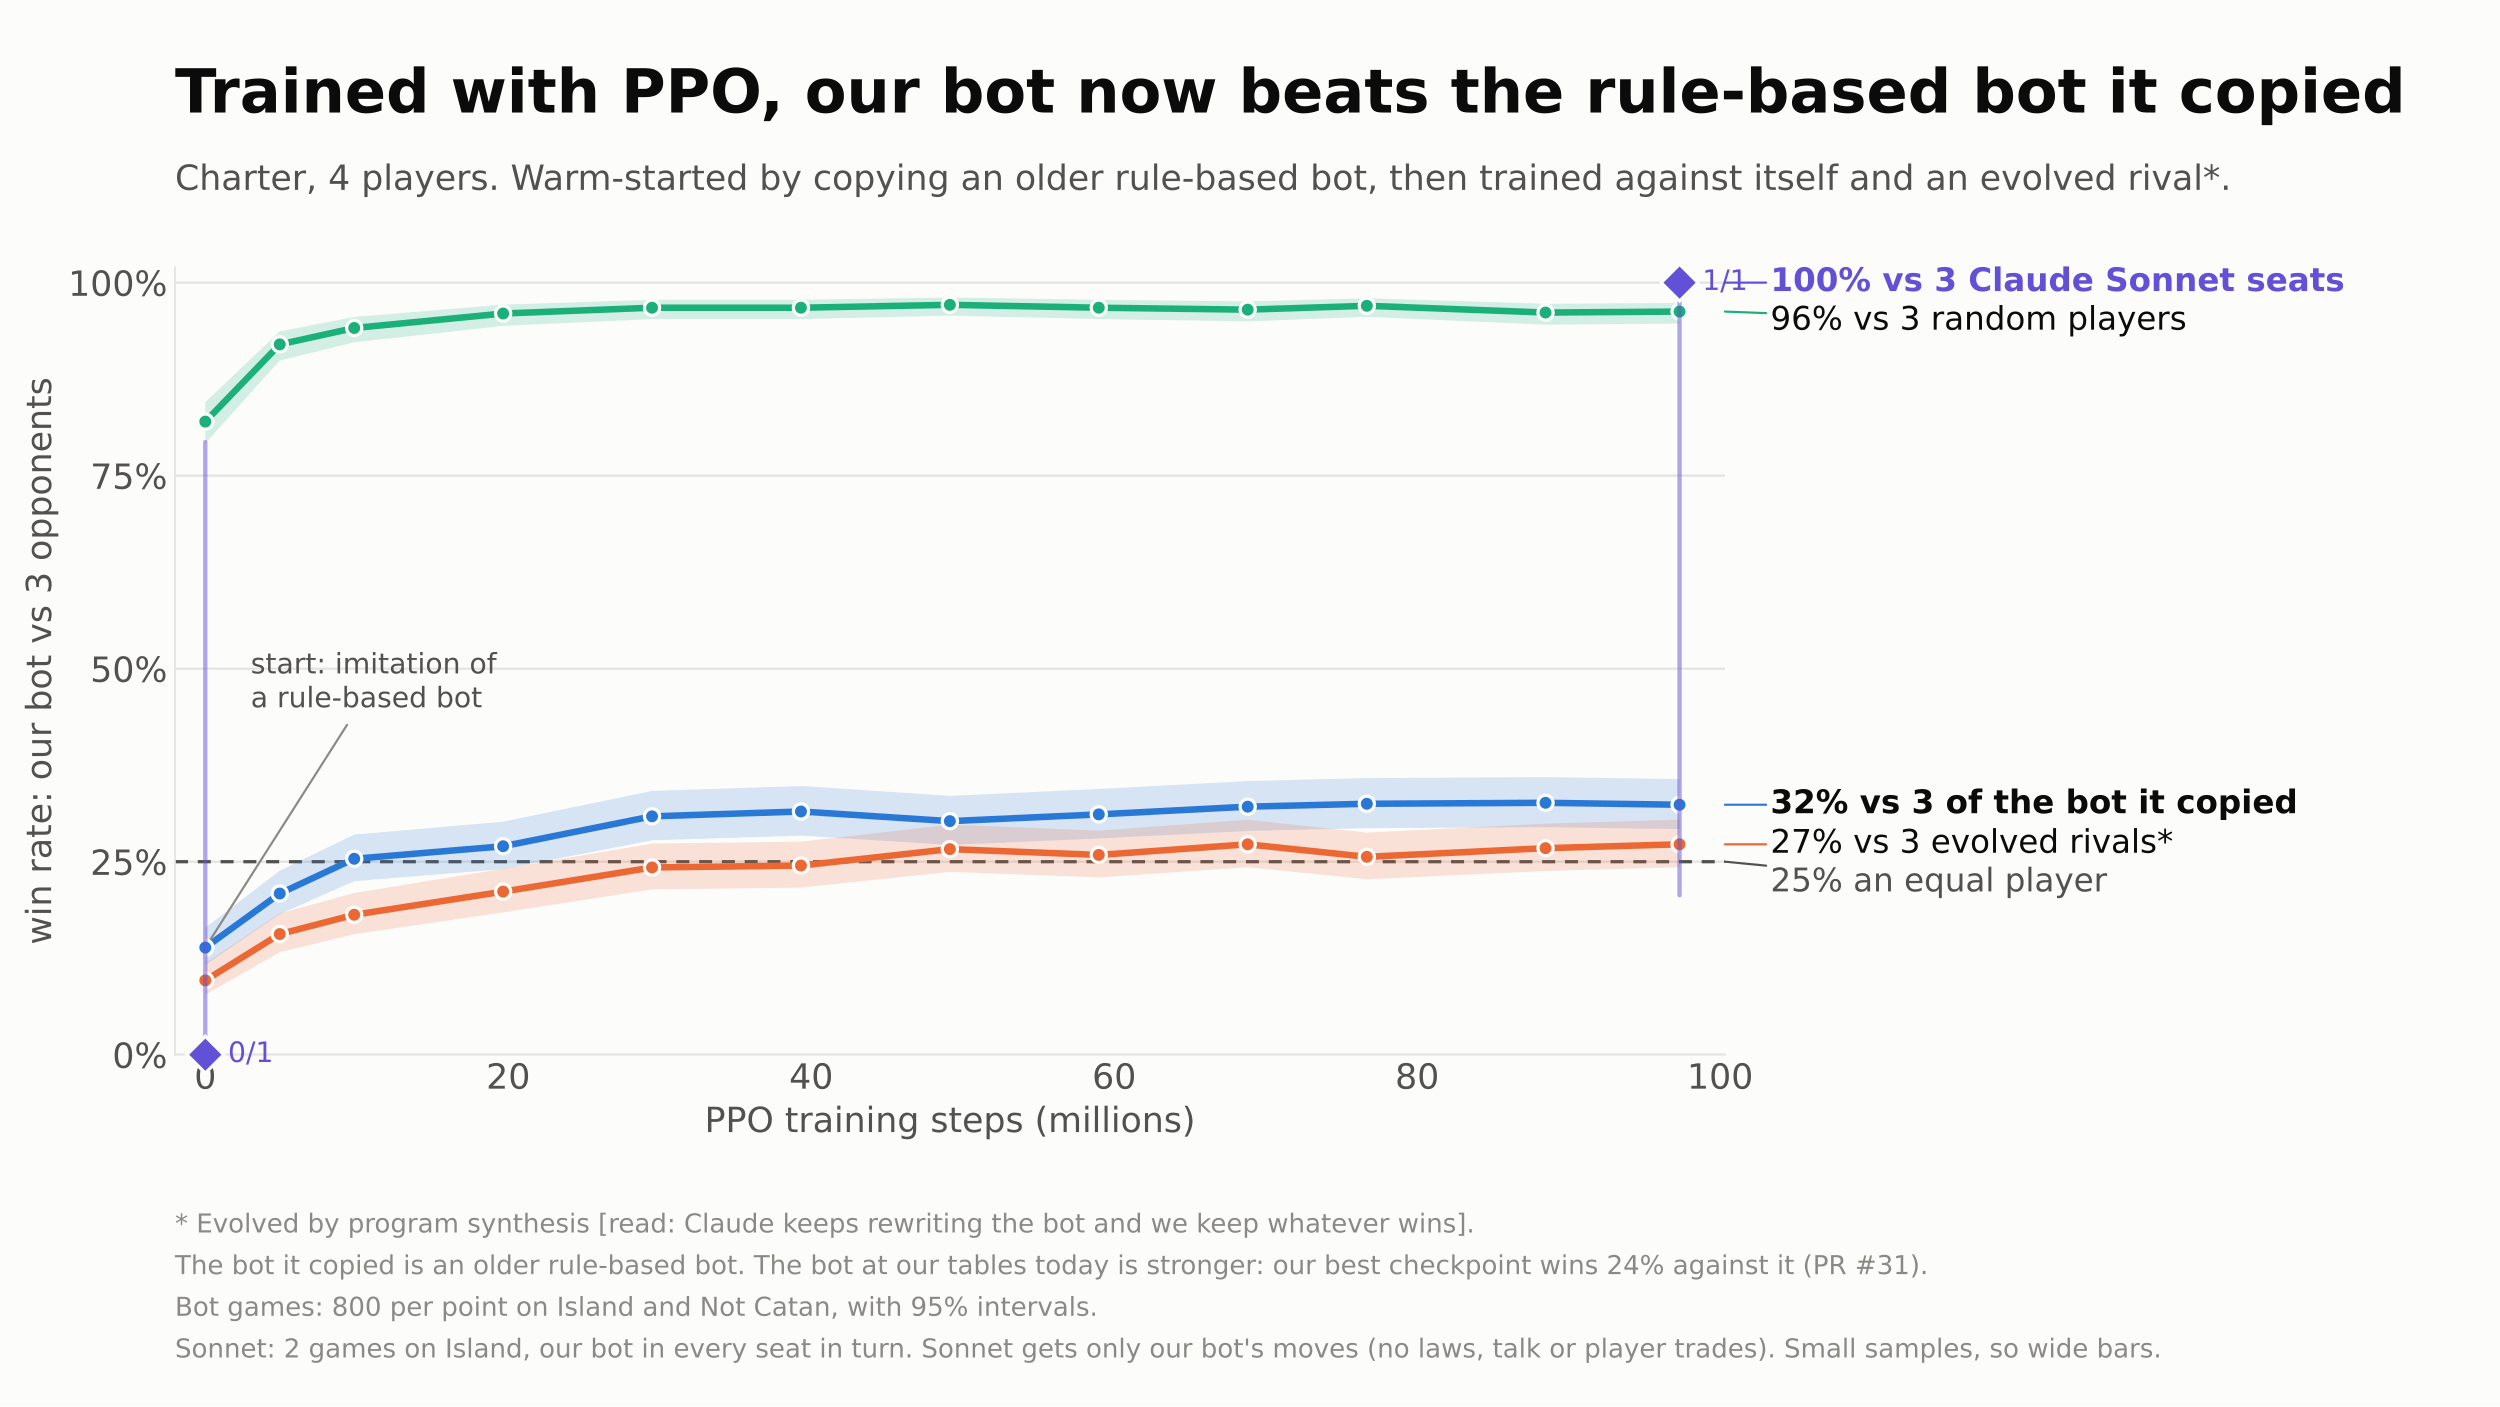
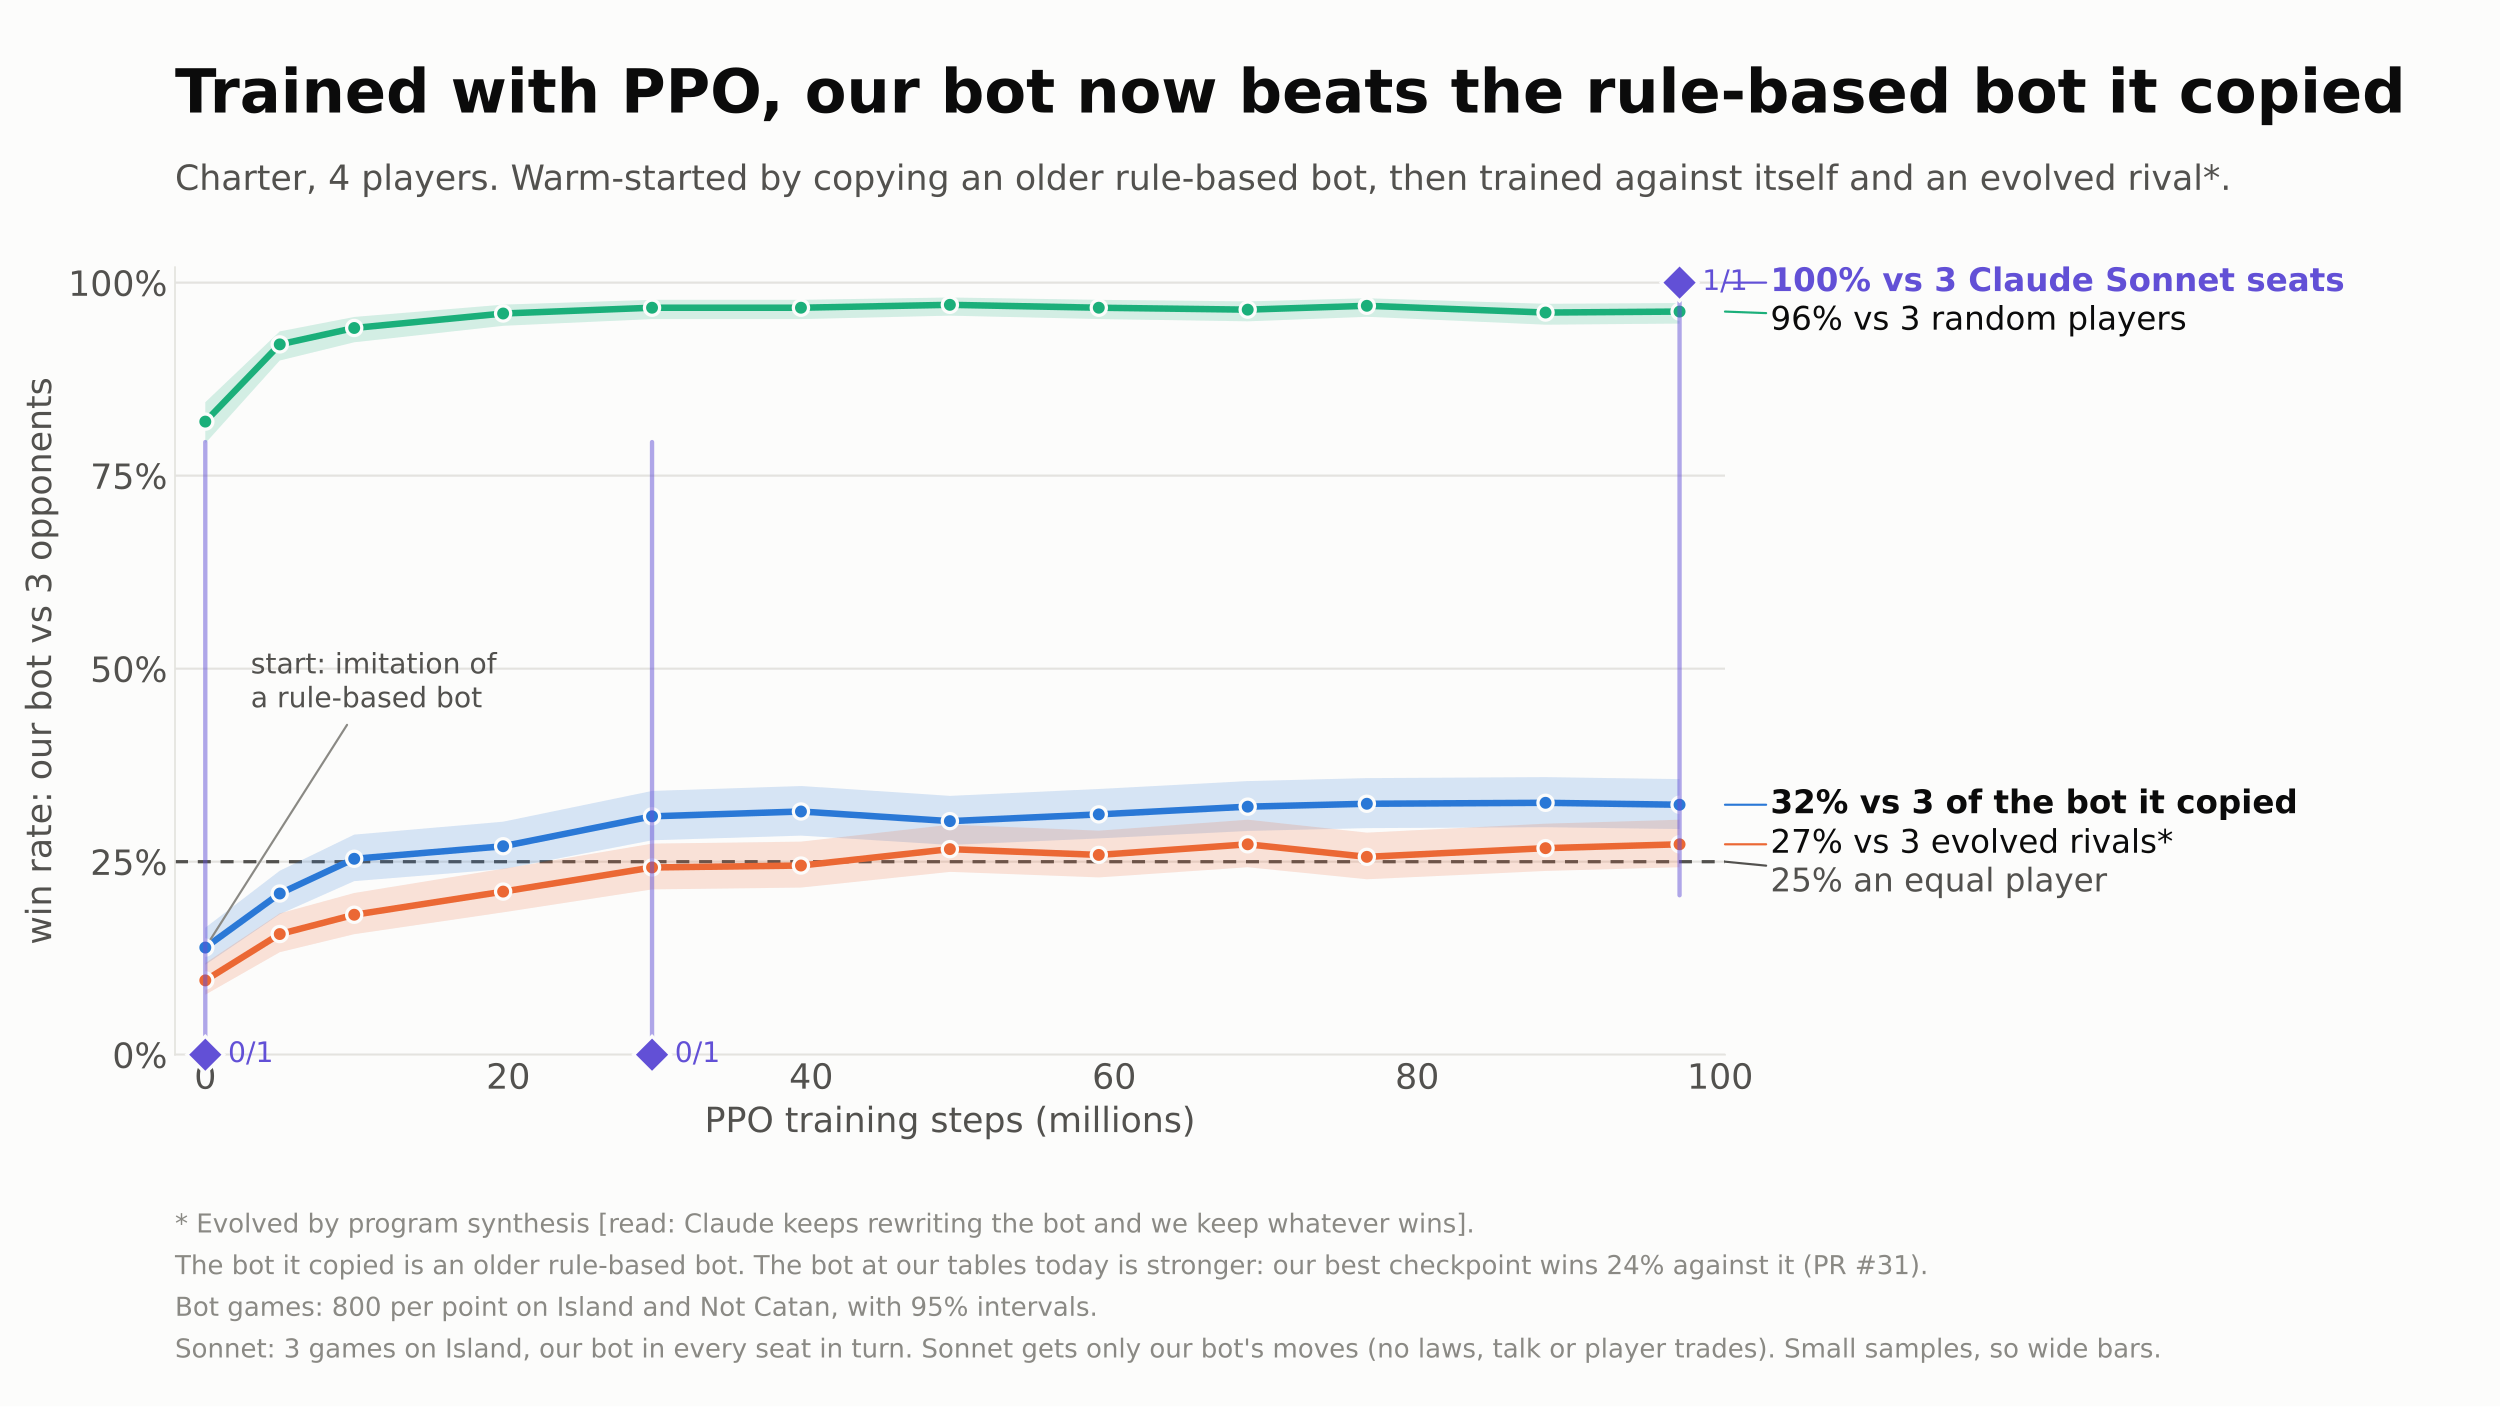
<svg xmlns="http://www.w3.org/2000/svg" xmlns:xlink="http://www.w3.org/1999/xlink" width="1152pt" height="648pt" viewBox="0 0 1152 648" version="1.1">
  <defs>
    <style type="text/css">*{stroke-linejoin: round; stroke-linecap: butt}</style>
  </defs>
  <g id="figure_1">
    <g id="patch_1">
      <path d="M 0 648  L 1152 648  L 1152 0  L 0 0  z " style="fill: #fcfcfb" />
    </g>
    <g id="axes_1">
      <g id="patch_2">
        <path d="M 80.64 486  L 794.88 486  L 794.88 123.12  L 80.64 123.12  z " style="fill: #fcfcfb" />
      </g>
      <g id="matplotlib.axis_1">
        <g id="xtick_1">
          <g id="line2d_1" />
          <g id="text_1">
            <text style="font-size: 16px; font-family: 'DejaVu Sans'; text-anchor: middle; fill: #52514e" x="94.601" y="501.656" transform="rotate(-0 94.60078 501.6562)">0</text>
          </g>
        </g>
        <g id="xtick_2">
          <g id="line2d_2" />
          <g id="text_2">
            <text style="font-size: 16px; font-family: 'DejaVu Sans'; text-anchor: middle; fill: #52514e" x="234.209" y="501.656" transform="rotate(-0 234.2085 501.6562)">20</text>
          </g>
        </g>
        <g id="xtick_3">
          <g id="line2d_3" />
          <g id="text_3">
            <text style="font-size: 16px; font-family: 'DejaVu Sans'; text-anchor: middle; fill: #52514e" x="373.816" y="501.656" transform="rotate(-0 373.8163 501.6562)">40</text>
          </g>
        </g>
        <g id="xtick_4">
          <g id="line2d_4" />
          <g id="text_4">
            <text style="font-size: 16px; font-family: 'DejaVu Sans'; text-anchor: middle; fill: #52514e" x="513.424" y="501.656" transform="rotate(-0 513.4241 501.6562)">60</text>
          </g>
        </g>
        <g id="xtick_5">
          <g id="line2d_5" />
          <g id="text_5">
            <text style="font-size: 16px; font-family: 'DejaVu Sans'; text-anchor: middle; fill: #52514e" x="653.032" y="501.656" transform="rotate(-0 653.0318 501.6562)">80</text>
          </g>
        </g>
        <g id="xtick_6">
          <g id="line2d_6" />
          <g id="text_6">
            <text style="font-size: 16px; font-family: 'DejaVu Sans'; text-anchor: middle; fill: #52514e" x="792.64" y="501.656" transform="rotate(-0 792.6396 501.6562)">100</text>
          </g>
        </g>
        <g id="text_7">
          <text style="font-size: 16px; font-family: 'DejaVu Sans'; text-anchor: middle; fill: #52514e" x="437.76" y="521.658" transform="rotate(-0 437.76 521.6575)">PPO training steps (millions)</text>
        </g>
      </g>
      <g id="matplotlib.axis_2">
        <g id="ytick_1">
          <g id="line2d_7">
-             <path d="M 80.64 486  L 794.88 486  " clip-path="url(#pb073b8e4d3)" style="fill: none; stroke: #e4e3df; stroke-linecap: square" />
+             <path d="M 80.64 486  L 794.88 486  " clip-path="url(#p54dcd95746)" style="fill: none; stroke: #e4e3df; stroke-linecap: square" />
          </g>
          <g id="line2d_8" />
          <g id="text_8">
            <text style="font-size: 16px; font-family: 'DejaVu Sans'; text-anchor: end; fill: #52514e" x="77.14" y="492.078" transform="rotate(-0 77.14 492.0781)">0%</text>
          </g>
        </g>
        <g id="ytick_2">
          <g id="line2d_9">
-             <path d="M 80.64 397.059  L 794.88 397.059  " clip-path="url(#pb073b8e4d3)" style="fill: none; stroke: #e4e3df; stroke-linecap: square" />
+             <path d="M 80.64 397.059  L 794.88 397.059  " clip-path="url(#p54dcd95746)" style="fill: none; stroke: #e4e3df; stroke-linecap: square" />
          </g>
          <g id="line2d_10" />
          <g id="text_9">
            <text style="font-size: 16px; font-family: 'DejaVu Sans'; text-anchor: end; fill: #52514e" x="77.14" y="403.137" transform="rotate(-0 77.14 403.1369)">25%</text>
          </g>
        </g>
        <g id="ytick_3">
          <g id="line2d_11">
-             <path d="M 80.64 308.118  L 794.88 308.118  " clip-path="url(#pb073b8e4d3)" style="fill: none; stroke: #e4e3df; stroke-linecap: square" />
+             <path d="M 80.64 308.118  L 794.88 308.118  " clip-path="url(#p54dcd95746)" style="fill: none; stroke: #e4e3df; stroke-linecap: square" />
          </g>
          <g id="line2d_12" />
          <g id="text_10">
            <text style="font-size: 16px; font-family: 'DejaVu Sans'; text-anchor: end; fill: #52514e" x="77.14" y="314.196" transform="rotate(-0 77.14 314.1958)">50%</text>
          </g>
        </g>
        <g id="ytick_4">
          <g id="line2d_13">
-             <path d="M 80.64 219.176  L 794.88 219.176  " clip-path="url(#pb073b8e4d3)" style="fill: none; stroke: #e4e3df; stroke-linecap: square" />
+             <path d="M 80.64 219.176  L 794.88 219.176  " clip-path="url(#p54dcd95746)" style="fill: none; stroke: #e4e3df; stroke-linecap: square" />
          </g>
          <g id="line2d_14" />
          <g id="text_11">
            <text style="font-size: 16px; font-family: 'DejaVu Sans'; text-anchor: end; fill: #52514e" x="77.14" y="225.255" transform="rotate(-0 77.14 225.2546)">75%</text>
          </g>
        </g>
        <g id="ytick_5">
          <g id="line2d_15">
-             <path d="M 80.64 130.235  L 794.88 130.235  " clip-path="url(#pb073b8e4d3)" style="fill: none; stroke: #e4e3df; stroke-linecap: square" />
+             <path d="M 80.64 130.235  L 794.88 130.235  " clip-path="url(#p54dcd95746)" style="fill: none; stroke: #e4e3df; stroke-linecap: square" />
          </g>
          <g id="line2d_16" />
          <g id="text_12">
            <text style="font-size: 16px; font-family: 'DejaVu Sans'; text-anchor: end; fill: #52514e" x="77.14" y="136.313" transform="rotate(-0 77.14 136.3134)">100%</text>
          </g>
        </g>
        <g id="text_13">
          <text style="font-size: 16px; font-family: 'DejaVu Sans'; text-anchor: middle; fill: #52514e" x="23.554" y="304.56" transform="rotate(-90 23.55375 304.56)">win rate: our bot vs 3 opponents</text>
        </g>
      </g>
      <g id="line2d_17">
-         <path d="M 80.64 397.059  L 794.88 397.059  " clip-path="url(#pb073b8e4d3)" style="fill: none; stroke-dasharray: 6,4.5; stroke-dashoffset: 0; stroke: #52514e; stroke-width: 1.5" />
+         <path d="M 80.64 397.059  L 794.88 397.059  " clip-path="url(#p54dcd95746)" style="fill: none; stroke-dasharray: 6,4.5; stroke-dashoffset: 0; stroke: #52514e; stroke-width: 1.5" />
      </g>
      <g id="FillBetweenPolyCollection_1">
        <defs>
-           <path id="m36caecac40" d="M 94.601 -462.647  L 94.601 -443.719  L 128.911 -481.879  L 163.221 -490.281  L 231.841 -497.87  L 300.461 -500.975  L 369.081 -500.975  L 437.701 -502.548  L 506.321 -500.975  L 574.941 -499.934  L 629.837 -502.022  L 712.181 -498.384  L 773.939 -498.899  L 773.939 -508.375  L 773.939 -508.375  L 712.181 -508.006  L 629.837 -510.564  L 574.941 -509.111  L 506.321 -509.84  L 437.701 -510.922  L 369.081 -509.84  L 300.461 -509.84  L 231.841 -507.635  L 163.221 -501.945  L 128.911 -495.3  L 94.601 -462.647  z " />
-         </defs>
-         <g clip-path="url(#pb073b8e4d3)">
-           <use xlink:href="#m36caecac40" x="0" y="648" style="fill: #1baf7a; fill-opacity: 0.18" />
+           <path id="mafb15b9dc7" d="M 94.601 -462.647  L 94.601 -443.719  L 128.911 -481.879  L 163.221 -490.281  L 231.841 -497.87  L 300.461 -500.975  L 369.081 -500.975  L 437.701 -502.548  L 506.321 -500.975  L 574.941 -499.934  L 629.837 -502.022  L 712.181 -498.384  L 773.939 -498.899  L 773.939 -508.375  L 773.939 -508.375  L 712.181 -508.006  L 629.837 -510.564  L 574.941 -509.111  L 506.321 -509.84  L 437.701 -510.922  L 369.081 -509.84  L 300.461 -509.84  L 231.841 -507.635  L 163.221 -501.945  L 128.911 -495.3  L 94.601 -462.647  z " />
+         </defs>
+         <g clip-path="url(#p54dcd95746)">
+           <use xlink:href="#mafb15b9dc7" x="0" y="648" style="fill: #1baf7a; fill-opacity: 0.18" />
        </g>
      </g>
      <g id="FillBetweenPolyCollection_2">
        <defs>
-           <path id="m48f1c465fa" d="M 94.601 -220.501  L 94.601 -203.453  L 128.911 -226.753  L 163.221 -241.983  L 231.841 -247.522  L 300.461 -260.801  L 369.081 -262.952  L 437.701 -258.652  L 506.321 -261.661  L 574.941 -265.105  L 629.837 -266.398  L 712.181 -266.829  L 773.939 -265.967  L 773.939 -288.99  L 773.939 -288.99  L 712.181 -289.898  L 629.837 -289.444  L 574.941 -288.082  L 506.321 -284.444  L 437.701 -281.257  L 369.081 -285.809  L 300.461 -283.534  L 231.841 -269.373  L 163.221 -263.405  L 128.911 -246.769  L 94.601 -220.501  z " />
-         </defs>
-         <g clip-path="url(#pb073b8e4d3)">
-           <use xlink:href="#m48f1c465fa" x="0" y="648" style="fill: #2a78d6; fill-opacity: 0.18" />
+           <path id="m3158bb1f7a" d="M 94.601 -220.501  L 94.601 -203.453  L 128.911 -226.753  L 163.221 -241.983  L 231.841 -247.522  L 300.461 -260.801  L 369.081 -262.952  L 437.701 -258.652  L 506.321 -261.661  L 574.941 -265.105  L 629.837 -266.398  L 712.181 -266.829  L 773.939 -265.967  L 773.939 -288.99  L 773.939 -288.99  L 712.181 -289.898  L 629.837 -289.444  L 574.941 -288.082  L 506.321 -284.444  L 437.701 -281.257  L 369.081 -285.809  L 300.461 -283.534  L 231.841 -269.373  L 163.221 -263.405  L 128.911 -246.769  L 94.601 -220.501  z " />
+         </defs>
+         <g clip-path="url(#p54dcd95746)">
+           <use xlink:href="#m3158bb1f7a" x="0" y="648" style="fill: #2a78d6; fill-opacity: 0.18" />
        </g>
      </g>
      <g id="FillBetweenPolyCollection_3">
        <defs>
-           <path id="m0fb2db5c7e" d="M 94.601 -204.215  L 94.601 -189.643  L 128.911 -209.224  L 163.221 -217.534  L 231.841 -227.595  L 300.461 -238.161  L 369.081 -239.009  L 437.701 -246.242  L 506.321 -243.685  L 574.941 -248.375  L 629.837 -242.834  L 712.181 -246.668  L 773.939 -248.375  L 773.939 -270.29  L 773.939 -270.29  L 712.181 -268.456  L 629.837 -264.324  L 574.941 -270.29  L 506.321 -265.243  L 437.701 -267.998  L 369.081 -260.182  L 300.461 -259.261  L 231.841 -247.697  L 163.221 -236.514  L 128.911 -227.122  L 94.601 -204.215  z " />
-         </defs>
-         <g clip-path="url(#pb073b8e4d3)">
-           <use xlink:href="#m0fb2db5c7e" x="0" y="648" style="fill: #eb6834; fill-opacity: 0.18" />
+           <path id="m9f4776fe02" d="M 94.601 -204.215  L 94.601 -189.643  L 128.911 -209.224  L 163.221 -217.534  L 231.841 -227.595  L 300.461 -238.161  L 369.081 -239.009  L 437.701 -246.242  L 506.321 -243.685  L 574.941 -248.375  L 629.837 -242.834  L 712.181 -246.668  L 773.939 -248.375  L 773.939 -270.29  L 773.939 -270.29  L 712.181 -268.456  L 629.837 -264.324  L 574.941 -270.29  L 506.321 -265.243  L 437.701 -267.998  L 369.081 -260.182  L 300.461 -259.261  L 231.841 -247.697  L 163.221 -236.514  L 128.911 -227.122  L 94.601 -204.215  z " />
+         </defs>
+         <g clip-path="url(#p54dcd95746)">
+           <use xlink:href="#m9f4776fe02" x="0" y="648" style="fill: #eb6834; fill-opacity: 0.18" />
        </g>
      </g>
      <g id="patch_3">
        <path d="M 80.64 486  L 80.64 123.12  " style="fill: none; stroke: #e4e3df; stroke-width: 0.8; stroke-linejoin: miter; stroke-linecap: square" />
      </g>
      <g id="patch_4">
        <path d="M 80.64 486  L 794.88 486  " style="fill: none; stroke: #e4e3df; stroke-width: 0.8; stroke-linejoin: miter; stroke-linecap: square" />
      </g>
      <g id="line2d_18">
-         <path d="M 94.601 194.273  L 128.911 158.696  L 163.221 151.136  L 231.841 144.466  L 300.461 141.798  L 369.081 141.798  L 437.701 140.464  L 506.321 141.798  L 574.941 142.687  L 629.837 140.908  L 712.181 144.021  L 773.939 143.576  " clip-path="url(#pb073b8e4d3)" style="fill: none; stroke: #1baf7a; stroke-width: 3; stroke-linecap: round" />
+         <path d="M 94.601 194.273  L 128.911 158.696  L 163.221 151.136  L 231.841 144.466  L 300.461 141.798  L 369.081 141.798  L 437.701 140.464  L 506.321 141.798  L 574.941 142.687  L 629.837 140.908  L 712.181 144.021  L 773.939 143.576  " clip-path="url(#p54dcd95746)" style="fill: none; stroke: #1baf7a; stroke-width: 3; stroke-linecap: round" />
      </g>
      <g id="line2d_19">
-         <path d="M 94.601 436.638  L 128.911 411.734  L 163.221 395.725  L 231.841 389.944  L 300.461 376.158  L 369.081 373.934  L 437.701 378.381  L 506.321 375.268  L 574.941 371.711  L 629.837 370.376  L 712.181 369.932  L 773.939 370.821  " clip-path="url(#pb073b8e4d3)" style="fill: none; stroke: #2a78d6; stroke-width: 3; stroke-linecap: round" />
+         <path d="M 94.601 436.638  L 128.911 411.734  L 163.221 395.725  L 231.841 389.944  L 300.461 376.158  L 369.081 373.934  L 437.701 378.381  L 506.321 375.268  L 574.941 371.711  L 629.837 370.376  L 712.181 369.932  L 773.939 370.821  " clip-path="url(#p54dcd95746)" style="fill: none; stroke: #2a78d6; stroke-width: 3; stroke-linecap: round" />
      </g>
      <g id="line2d_20">
-         <path d="M 94.601 451.758  L 128.911 430.412  L 163.221 421.518  L 231.841 410.845  L 300.461 399.727  L 369.081 398.838  L 437.701 391.278  L 506.321 393.946  L 574.941 389.054  L 629.837 394.835  L 712.181 390.833  L 773.939 389.054  " clip-path="url(#pb073b8e4d3)" style="fill: none; stroke: #eb6834; stroke-width: 3; stroke-linecap: round" />
+         <path d="M 94.601 451.758  L 128.911 430.412  L 163.221 421.518  L 231.841 410.845  L 300.461 399.727  L 369.081 398.838  L 437.701 391.278  L 506.321 393.946  L 574.941 389.054  L 629.837 394.835  L 712.181 390.833  L 773.939 389.054  " clip-path="url(#p54dcd95746)" style="fill: none; stroke: #eb6834; stroke-width: 3; stroke-linecap: round" />
      </g>
      <g id="patch_5">
        <path d="M 813.823 130.235  Q 804.352 130.235 794.88 130.235  " style="fill: none; stroke: #6250d6; stroke-linecap: round" />
      </g>
      <g id="text_14">
        <text style="font-weight: 700; font-size: 15px; font-family: 'DejaVu Sans'; text-anchor: start; fill: #6250d6" x="815.821" y="134.132" transform="rotate(-0 815.8212 134.1324)">100%  vs 3 Claude Sonnet seats</text>
      </g>
      <g id="patch_6">
        <path d="M 813.825 144.283  Q 804.352 143.93 794.88 143.576  " style="fill: none; stroke: #1baf7a; stroke-linecap: round" />
      </g>
      <g id="text_15">
        <text style="font-size: 15px; font-family: 'DejaVu Sans'; text-anchor: start; fill: #0b0b0b" x="815.821" y="151.921" transform="rotate(-0 815.8212 151.9206)">96%  vs 3 random players</text>
      </g>
      <g id="patch_7">
        <path d="M 813.819 370.821  Q 804.35 370.821 794.88 370.821  " style="fill: none; stroke: #2a78d6; stroke-linecap: round" />
      </g>
      <g id="text_16">
        <text style="font-weight: 700; font-size: 15px; font-family: 'DejaVu Sans'; text-anchor: start; fill: #0b0b0b" x="815.821" y="374.718" transform="rotate(-0 815.8212 374.7182)">32%  vs 3 of the bot it copied</text>
      </g>
      <g id="patch_8">
        <path d="M 813.823 389.054  Q 804.351 389.054 794.88 389.054  " style="fill: none; stroke: #eb6834; stroke-linecap: round" />
      </g>
      <g id="text_17">
        <text style="font-size: 15px; font-family: 'DejaVu Sans'; text-anchor: start; fill: #0b0b0b" x="815.821" y="392.951" transform="rotate(-0 815.8212 392.9512)">27%  vs 3 evolved rivals*</text>
      </g>
      <g id="patch_9">
        <path d="M 813.823 398.896  Q 804.352 397.977 794.88 397.059  " style="fill: none; stroke: #52514e; stroke-linecap: round" />
      </g>
      <g id="text_18">
        <text style="font-size: 15px; font-family: 'DejaVu Sans'; text-anchor: start; fill: #52514e" x="815.821" y="410.739" transform="rotate(-0 815.8212 410.7394)">25%  an equal player</text>
      </g>
      <g id="patch_10">
        <path d="M 159.913 334.018  Q 127.794 384.484 95.675 434.95  " style="fill: none; stroke: #8a8984; stroke-linecap: round" />
      </g>
      <g id="text_19">
        <text style="font-size: 13px; font-family: 'DejaVu Sans'; fill: #52514e" transform="translate(115.5419 310.3023)">start: imitation of</text>
        <text style="font-size: 13px; font-family: 'DejaVu Sans'; fill: #52514e" transform="translate(115.5419 325.9059)">a rule-based bot</text>
      </g>
      <g id="line2d_21">
        <defs>
-           <path id="m29a49f7f44" d="M 0 3.5  C 0.928 3.5 1.819 3.131 2.475 2.475  C 3.131 1.819 3.5 0.928 3.5 0  C 3.5 -0.928 3.131 -1.819 2.475 -2.475  C 1.819 -3.131 0.928 -3.5 0 -3.5  C -0.928 -3.5 -1.819 -3.131 -2.475 -2.475  C -3.131 -1.819 -3.5 -0.928 -3.5 0  C -3.5 0.928 -3.131 1.819 -2.475 2.475  C -1.819 3.131 -0.928 3.5 0 3.5  z " style="stroke: #fcfcfb; stroke-width: 1.5" />
-         </defs>
-         <g clip-path="url(#pb073b8e4d3)">
-           <use xlink:href="#m29a49f7f44" x="94.601" y="194.273" style="fill: #1baf7a; stroke: #fcfcfb; stroke-width: 1.5" />
-           <use xlink:href="#m29a49f7f44" x="128.911" y="158.696" style="fill: #1baf7a; stroke: #fcfcfb; stroke-width: 1.5" />
-           <use xlink:href="#m29a49f7f44" x="163.221" y="151.136" style="fill: #1baf7a; stroke: #fcfcfb; stroke-width: 1.5" />
-           <use xlink:href="#m29a49f7f44" x="231.841" y="144.466" style="fill: #1baf7a; stroke: #fcfcfb; stroke-width: 1.5" />
-           <use xlink:href="#m29a49f7f44" x="300.461" y="141.798" style="fill: #1baf7a; stroke: #fcfcfb; stroke-width: 1.5" />
-           <use xlink:href="#m29a49f7f44" x="369.081" y="141.798" style="fill: #1baf7a; stroke: #fcfcfb; stroke-width: 1.5" />
-           <use xlink:href="#m29a49f7f44" x="437.701" y="140.464" style="fill: #1baf7a; stroke: #fcfcfb; stroke-width: 1.5" />
-           <use xlink:href="#m29a49f7f44" x="506.321" y="141.798" style="fill: #1baf7a; stroke: #fcfcfb; stroke-width: 1.5" />
-           <use xlink:href="#m29a49f7f44" x="574.941" y="142.687" style="fill: #1baf7a; stroke: #fcfcfb; stroke-width: 1.5" />
-           <use xlink:href="#m29a49f7f44" x="629.837" y="140.908" style="fill: #1baf7a; stroke: #fcfcfb; stroke-width: 1.5" />
-           <use xlink:href="#m29a49f7f44" x="712.181" y="144.021" style="fill: #1baf7a; stroke: #fcfcfb; stroke-width: 1.5" />
-           <use xlink:href="#m29a49f7f44" x="773.939" y="143.576" style="fill: #1baf7a; stroke: #fcfcfb; stroke-width: 1.5" />
+           <path id="m5dc369bcad" d="M 0 3.5  C 0.928 3.5 1.819 3.131 2.475 2.475  C 3.131 1.819 3.5 0.928 3.5 0  C 3.5 -0.928 3.131 -1.819 2.475 -2.475  C 1.819 -3.131 0.928 -3.5 0 -3.5  C -0.928 -3.5 -1.819 -3.131 -2.475 -2.475  C -3.131 -1.819 -3.5 -0.928 -3.5 0  C -3.5 0.928 -3.131 1.819 -2.475 2.475  C -1.819 3.131 -0.928 3.5 0 3.5  z " style="stroke: #fcfcfb; stroke-width: 1.5" />
+         </defs>
+         <g clip-path="url(#p54dcd95746)">
+           <use xlink:href="#m5dc369bcad" x="94.601" y="194.273" style="fill: #1baf7a; stroke: #fcfcfb; stroke-width: 1.5" />
+           <use xlink:href="#m5dc369bcad" x="128.911" y="158.696" style="fill: #1baf7a; stroke: #fcfcfb; stroke-width: 1.5" />
+           <use xlink:href="#m5dc369bcad" x="163.221" y="151.136" style="fill: #1baf7a; stroke: #fcfcfb; stroke-width: 1.5" />
+           <use xlink:href="#m5dc369bcad" x="231.841" y="144.466" style="fill: #1baf7a; stroke: #fcfcfb; stroke-width: 1.5" />
+           <use xlink:href="#m5dc369bcad" x="300.461" y="141.798" style="fill: #1baf7a; stroke: #fcfcfb; stroke-width: 1.5" />
+           <use xlink:href="#m5dc369bcad" x="369.081" y="141.798" style="fill: #1baf7a; stroke: #fcfcfb; stroke-width: 1.5" />
+           <use xlink:href="#m5dc369bcad" x="437.701" y="140.464" style="fill: #1baf7a; stroke: #fcfcfb; stroke-width: 1.5" />
+           <use xlink:href="#m5dc369bcad" x="506.321" y="141.798" style="fill: #1baf7a; stroke: #fcfcfb; stroke-width: 1.5" />
+           <use xlink:href="#m5dc369bcad" x="574.941" y="142.687" style="fill: #1baf7a; stroke: #fcfcfb; stroke-width: 1.5" />
+           <use xlink:href="#m5dc369bcad" x="629.837" y="140.908" style="fill: #1baf7a; stroke: #fcfcfb; stroke-width: 1.5" />
+           <use xlink:href="#m5dc369bcad" x="712.181" y="144.021" style="fill: #1baf7a; stroke: #fcfcfb; stroke-width: 1.5" />
+           <use xlink:href="#m5dc369bcad" x="773.939" y="143.576" style="fill: #1baf7a; stroke: #fcfcfb; stroke-width: 1.5" />
        </g>
      </g>
      <g id="line2d_22">
        <defs>
-           <path id="m3d9b0c3949" d="M 0 3.5  C 0.928 3.5 1.819 3.131 2.475 2.475  C 3.131 1.819 3.5 0.928 3.5 0  C 3.5 -0.928 3.131 -1.819 2.475 -2.475  C 1.819 -3.131 0.928 -3.5 0 -3.5  C -0.928 -3.5 -1.819 -3.131 -2.475 -2.475  C -3.131 -1.819 -3.5 -0.928 -3.5 0  C -3.5 0.928 -3.131 1.819 -2.475 2.475  C -1.819 3.131 -0.928 3.5 0 3.5  z " style="stroke: #fcfcfb; stroke-width: 1.5" />
-         </defs>
-         <g clip-path="url(#pb073b8e4d3)">
-           <use xlink:href="#m3d9b0c3949" x="94.601" y="436.638" style="fill: #2a78d6; stroke: #fcfcfb; stroke-width: 1.5" />
-           <use xlink:href="#m3d9b0c3949" x="128.911" y="411.734" style="fill: #2a78d6; stroke: #fcfcfb; stroke-width: 1.5" />
-           <use xlink:href="#m3d9b0c3949" x="163.221" y="395.725" style="fill: #2a78d6; stroke: #fcfcfb; stroke-width: 1.5" />
-           <use xlink:href="#m3d9b0c3949" x="231.841" y="389.944" style="fill: #2a78d6; stroke: #fcfcfb; stroke-width: 1.5" />
-           <use xlink:href="#m3d9b0c3949" x="300.461" y="376.158" style="fill: #2a78d6; stroke: #fcfcfb; stroke-width: 1.5" />
-           <use xlink:href="#m3d9b0c3949" x="369.081" y="373.934" style="fill: #2a78d6; stroke: #fcfcfb; stroke-width: 1.5" />
-           <use xlink:href="#m3d9b0c3949" x="437.701" y="378.381" style="fill: #2a78d6; stroke: #fcfcfb; stroke-width: 1.5" />
-           <use xlink:href="#m3d9b0c3949" x="506.321" y="375.268" style="fill: #2a78d6; stroke: #fcfcfb; stroke-width: 1.5" />
-           <use xlink:href="#m3d9b0c3949" x="574.941" y="371.711" style="fill: #2a78d6; stroke: #fcfcfb; stroke-width: 1.5" />
-           <use xlink:href="#m3d9b0c3949" x="629.837" y="370.376" style="fill: #2a78d6; stroke: #fcfcfb; stroke-width: 1.5" />
-           <use xlink:href="#m3d9b0c3949" x="712.181" y="369.932" style="fill: #2a78d6; stroke: #fcfcfb; stroke-width: 1.5" />
-           <use xlink:href="#m3d9b0c3949" x="773.939" y="370.821" style="fill: #2a78d6; stroke: #fcfcfb; stroke-width: 1.5" />
+           <path id="m922dd43bc8" d="M 0 3.5  C 0.928 3.5 1.819 3.131 2.475 2.475  C 3.131 1.819 3.5 0.928 3.5 0  C 3.5 -0.928 3.131 -1.819 2.475 -2.475  C 1.819 -3.131 0.928 -3.5 0 -3.5  C -0.928 -3.5 -1.819 -3.131 -2.475 -2.475  C -3.131 -1.819 -3.5 -0.928 -3.5 0  C -3.5 0.928 -3.131 1.819 -2.475 2.475  C -1.819 3.131 -0.928 3.5 0 3.5  z " style="stroke: #fcfcfb; stroke-width: 1.5" />
+         </defs>
+         <g clip-path="url(#p54dcd95746)">
+           <use xlink:href="#m922dd43bc8" x="94.601" y="436.638" style="fill: #2a78d6; stroke: #fcfcfb; stroke-width: 1.5" />
+           <use xlink:href="#m922dd43bc8" x="128.911" y="411.734" style="fill: #2a78d6; stroke: #fcfcfb; stroke-width: 1.5" />
+           <use xlink:href="#m922dd43bc8" x="163.221" y="395.725" style="fill: #2a78d6; stroke: #fcfcfb; stroke-width: 1.5" />
+           <use xlink:href="#m922dd43bc8" x="231.841" y="389.944" style="fill: #2a78d6; stroke: #fcfcfb; stroke-width: 1.5" />
+           <use xlink:href="#m922dd43bc8" x="300.461" y="376.158" style="fill: #2a78d6; stroke: #fcfcfb; stroke-width: 1.5" />
+           <use xlink:href="#m922dd43bc8" x="369.081" y="373.934" style="fill: #2a78d6; stroke: #fcfcfb; stroke-width: 1.5" />
+           <use xlink:href="#m922dd43bc8" x="437.701" y="378.381" style="fill: #2a78d6; stroke: #fcfcfb; stroke-width: 1.5" />
+           <use xlink:href="#m922dd43bc8" x="506.321" y="375.268" style="fill: #2a78d6; stroke: #fcfcfb; stroke-width: 1.5" />
+           <use xlink:href="#m922dd43bc8" x="574.941" y="371.711" style="fill: #2a78d6; stroke: #fcfcfb; stroke-width: 1.5" />
+           <use xlink:href="#m922dd43bc8" x="629.837" y="370.376" style="fill: #2a78d6; stroke: #fcfcfb; stroke-width: 1.5" />
+           <use xlink:href="#m922dd43bc8" x="712.181" y="369.932" style="fill: #2a78d6; stroke: #fcfcfb; stroke-width: 1.5" />
+           <use xlink:href="#m922dd43bc8" x="773.939" y="370.821" style="fill: #2a78d6; stroke: #fcfcfb; stroke-width: 1.5" />
        </g>
      </g>
      <g id="line2d_23">
        <defs>
-           <path id="m8ac5560d7e" d="M 0 3.5  C 0.928 3.5 1.819 3.131 2.475 2.475  C 3.131 1.819 3.5 0.928 3.5 0  C 3.5 -0.928 3.131 -1.819 2.475 -2.475  C 1.819 -3.131 0.928 -3.5 0 -3.5  C -0.928 -3.5 -1.819 -3.131 -2.475 -2.475  C -3.131 -1.819 -3.5 -0.928 -3.5 0  C -3.5 0.928 -3.131 1.819 -2.475 2.475  C -1.819 3.131 -0.928 3.5 0 3.5  z " style="stroke: #fcfcfb; stroke-width: 1.5" />
-         </defs>
-         <g clip-path="url(#pb073b8e4d3)">
-           <use xlink:href="#m8ac5560d7e" x="94.601" y="451.758" style="fill: #eb6834; stroke: #fcfcfb; stroke-width: 1.5" />
-           <use xlink:href="#m8ac5560d7e" x="128.911" y="430.412" style="fill: #eb6834; stroke: #fcfcfb; stroke-width: 1.5" />
-           <use xlink:href="#m8ac5560d7e" x="163.221" y="421.518" style="fill: #eb6834; stroke: #fcfcfb; stroke-width: 1.5" />
-           <use xlink:href="#m8ac5560d7e" x="231.841" y="410.845" style="fill: #eb6834; stroke: #fcfcfb; stroke-width: 1.5" />
-           <use xlink:href="#m8ac5560d7e" x="300.461" y="399.727" style="fill: #eb6834; stroke: #fcfcfb; stroke-width: 1.5" />
-           <use xlink:href="#m8ac5560d7e" x="369.081" y="398.838" style="fill: #eb6834; stroke: #fcfcfb; stroke-width: 1.5" />
-           <use xlink:href="#m8ac5560d7e" x="437.701" y="391.278" style="fill: #eb6834; stroke: #fcfcfb; stroke-width: 1.5" />
-           <use xlink:href="#m8ac5560d7e" x="506.321" y="393.946" style="fill: #eb6834; stroke: #fcfcfb; stroke-width: 1.5" />
-           <use xlink:href="#m8ac5560d7e" x="574.941" y="389.054" style="fill: #eb6834; stroke: #fcfcfb; stroke-width: 1.5" />
-           <use xlink:href="#m8ac5560d7e" x="629.837" y="394.835" style="fill: #eb6834; stroke: #fcfcfb; stroke-width: 1.5" />
-           <use xlink:href="#m8ac5560d7e" x="712.181" y="390.833" style="fill: #eb6834; stroke: #fcfcfb; stroke-width: 1.5" />
-           <use xlink:href="#m8ac5560d7e" x="773.939" y="389.054" style="fill: #eb6834; stroke: #fcfcfb; stroke-width: 1.5" />
+           <path id="m86cedce52d" d="M 0 3.5  C 0.928 3.5 1.819 3.131 2.475 2.475  C 3.131 1.819 3.5 0.928 3.5 0  C 3.5 -0.928 3.131 -1.819 2.475 -2.475  C 1.819 -3.131 0.928 -3.5 0 -3.5  C -0.928 -3.5 -1.819 -3.131 -2.475 -2.475  C -3.131 -1.819 -3.5 -0.928 -3.5 0  C -3.5 0.928 -3.131 1.819 -2.475 2.475  C -1.819 3.131 -0.928 3.5 0 3.5  z " style="stroke: #fcfcfb; stroke-width: 1.5" />
+         </defs>
+         <g clip-path="url(#p54dcd95746)">
+           <use xlink:href="#m86cedce52d" x="94.601" y="451.758" style="fill: #eb6834; stroke: #fcfcfb; stroke-width: 1.5" />
+           <use xlink:href="#m86cedce52d" x="128.911" y="430.412" style="fill: #eb6834; stroke: #fcfcfb; stroke-width: 1.5" />
+           <use xlink:href="#m86cedce52d" x="163.221" y="421.518" style="fill: #eb6834; stroke: #fcfcfb; stroke-width: 1.5" />
+           <use xlink:href="#m86cedce52d" x="231.841" y="410.845" style="fill: #eb6834; stroke: #fcfcfb; stroke-width: 1.5" />
+           <use xlink:href="#m86cedce52d" x="300.461" y="399.727" style="fill: #eb6834; stroke: #fcfcfb; stroke-width: 1.5" />
+           <use xlink:href="#m86cedce52d" x="369.081" y="398.838" style="fill: #eb6834; stroke: #fcfcfb; stroke-width: 1.5" />
+           <use xlink:href="#m86cedce52d" x="437.701" y="391.278" style="fill: #eb6834; stroke: #fcfcfb; stroke-width: 1.5" />
+           <use xlink:href="#m86cedce52d" x="506.321" y="393.946" style="fill: #eb6834; stroke: #fcfcfb; stroke-width: 1.5" />
+           <use xlink:href="#m86cedce52d" x="574.941" y="389.054" style="fill: #eb6834; stroke: #fcfcfb; stroke-width: 1.5" />
+           <use xlink:href="#m86cedce52d" x="629.837" y="394.835" style="fill: #eb6834; stroke: #fcfcfb; stroke-width: 1.5" />
+           <use xlink:href="#m86cedce52d" x="712.181" y="390.833" style="fill: #eb6834; stroke: #fcfcfb; stroke-width: 1.5" />
+           <use xlink:href="#m86cedce52d" x="773.939" y="389.054" style="fill: #eb6834; stroke: #fcfcfb; stroke-width: 1.5" />
        </g>
      </g>
      <g id="line2d_24">
-         <path d="M 94.601 486  L 94.601 203.716  " clip-path="url(#pb073b8e4d3)" style="fill: none; stroke: #6250d6; stroke-opacity: 0.5; stroke-width: 2; stroke-linecap: round" />
+         <path d="M 94.601 486  L 94.601 203.716  " clip-path="url(#p54dcd95746)" style="fill: none; stroke: #6250d6; stroke-opacity: 0.5; stroke-width: 2; stroke-linecap: round" />
      </g>
      <g id="line2d_25">
-         <path d="M 773.939 412.519  L 773.939 130.235  " clip-path="url(#pb073b8e4d3)" style="fill: none; stroke: #6250d6; stroke-opacity: 0.5; stroke-width: 2; stroke-linecap: round" />
+         <path d="M 300.461 486  L 300.461 203.716  " clip-path="url(#p54dcd95746)" style="fill: none; stroke: #6250d6; stroke-opacity: 0.5; stroke-width: 2; stroke-linecap: round" />
      </g>
      <g id="line2d_26">
-         <defs>
-           <path id="m25429f51ab" d="M -0 8.485  L 8.485 0  L 0 -8.485  L -8.485 -0  z " style="stroke: #fcfcfb; stroke-width: 1.5; stroke-linejoin: miter" />
+         <path d="M 773.939 412.519  L 773.939 130.235  " clip-path="url(#p54dcd95746)" style="fill: none; stroke: #6250d6; stroke-opacity: 0.5; stroke-width: 2; stroke-linecap: round" />
+       </g>
+       <g id="line2d_27">
+         <defs>
+           <path id="m499a12d2e9" d="M -0 8.485  L 8.485 0  L 0 -8.485  L -8.485 -0  z " style="stroke: #fcfcfb; stroke-width: 1.5; stroke-linejoin: miter" />
        </defs>
        <g>
-           <use xlink:href="#m25429f51ab" x="94.601" y="486" style="fill: #6250d6; stroke: #fcfcfb; stroke-width: 1.5; stroke-linejoin: miter" />
+           <use xlink:href="#m499a12d2e9" x="94.601" y="486" style="fill: #6250d6; stroke: #fcfcfb; stroke-width: 1.5; stroke-linejoin: miter" />
        </g>
      </g>
      <g id="text_20">
        <text style="font-size: 13px; font-family: 'DejaVu Sans'; text-anchor: start; fill: #6250d6" x="105.071" y="489.377" transform="rotate(-0 105.0714 489.377)">0/1</text>
      </g>
-       <g id="line2d_27">
+       <g id="line2d_28">
        <g>
-           <use xlink:href="#m25429f51ab" x="773.939" y="130.235" style="fill: #6250d6; stroke: #fcfcfb; stroke-width: 1.5; stroke-linejoin: miter" />
+           <use xlink:href="#m499a12d2e9" x="300.461" y="486" style="fill: #6250d6; stroke: #fcfcfb; stroke-width: 1.5; stroke-linejoin: miter" />
        </g>
      </g>
      <g id="text_21">
+         <text style="font-size: 13px; font-family: 'DejaVu Sans'; text-anchor: start; fill: #6250d6" x="310.931" y="489.377" transform="rotate(-0 310.9314 489.377)">0/1</text>
+       </g>
+       <g id="line2d_29">
+         <g>
+           <use xlink:href="#m499a12d2e9" x="773.939" y="130.235" style="fill: #6250d6; stroke: #fcfcfb; stroke-width: 1.5; stroke-linejoin: miter" />
+         </g>
+       </g>
+       <g id="text_22">
        <text style="font-size: 13px; font-family: 'DejaVu Sans'; text-anchor: start; fill: #6250d6" x="784.409" y="133.612" transform="rotate(-0 784.4094 133.6122)">1/1</text>
      </g>
    </g>
-     <g id="text_22">
+     <g id="text_23">
      <text style="font-weight: 700; font-size: 28px; font-family: 'DejaVu Sans'; text-anchor: start; fill: #0b0b0b" x="80.64" y="51.84" transform="rotate(-0 80.64 51.84)">Trained with PPO, our bot now beats the rule-based bot it copied</text>
    </g>
-     <g id="text_23">
+     <g id="text_24">
      <text style="font-size: 16px; font-family: 'DejaVu Sans'; text-anchor: start; fill: #52514e" x="80.64" y="87.48" transform="rotate(-0 80.64 87.48)">Charter, 4 players. Warm-started by copying an older rule-based bot, then trained against itself and an evolved rival*.</text>
    </g>
-     <g id="text_24">
+     <g id="text_25">
      <text style="font-size: 12px; font-family: 'DejaVu Sans'; fill: #8a8984" transform="translate(80.64 567.9112)">* Evolved by program synthesis [read: Claude keeps rewriting the bot and we keep whatever wins].</text>
      <text style="font-size: 12px; font-family: 'DejaVu Sans'; fill: #8a8984" transform="translate(80.64 587.1113)">The bot it copied is an older rule-based bot. The bot at our tables today is stronger: our best checkpoint wins 24% against it (PR #31).</text>
      <text style="font-size: 12px; font-family: 'DejaVu Sans'; fill: #8a8984" transform="translate(80.64 606.3112)">Bot games: 800 per point on Island and Not Catan, with 95% intervals.</text>
-       <text style="font-size: 12px; font-family: 'DejaVu Sans'; fill: #8a8984" transform="translate(80.64 625.5113)">Sonnet: 2 games on Island, our bot in every seat in turn. Sonnet gets only our bot's moves (no laws, talk or player trades). Small samples, so wide bars.</text>
+       <text style="font-size: 12px; font-family: 'DejaVu Sans'; fill: #8a8984" transform="translate(80.64 625.5113)">Sonnet: 3 games on Island, our bot in every seat in turn. Sonnet gets only our bot's moves (no laws, talk or player trades). Small samples, so wide bars.</text>
    </g>
  </g>
  <defs>
-     <clipPath id="pb073b8e4d3">
+     <clipPath id="p54dcd95746">
      <rect x="80.64" y="123.12" width="714.24" height="362.88" />
    </clipPath>
  </defs>
</svg>
